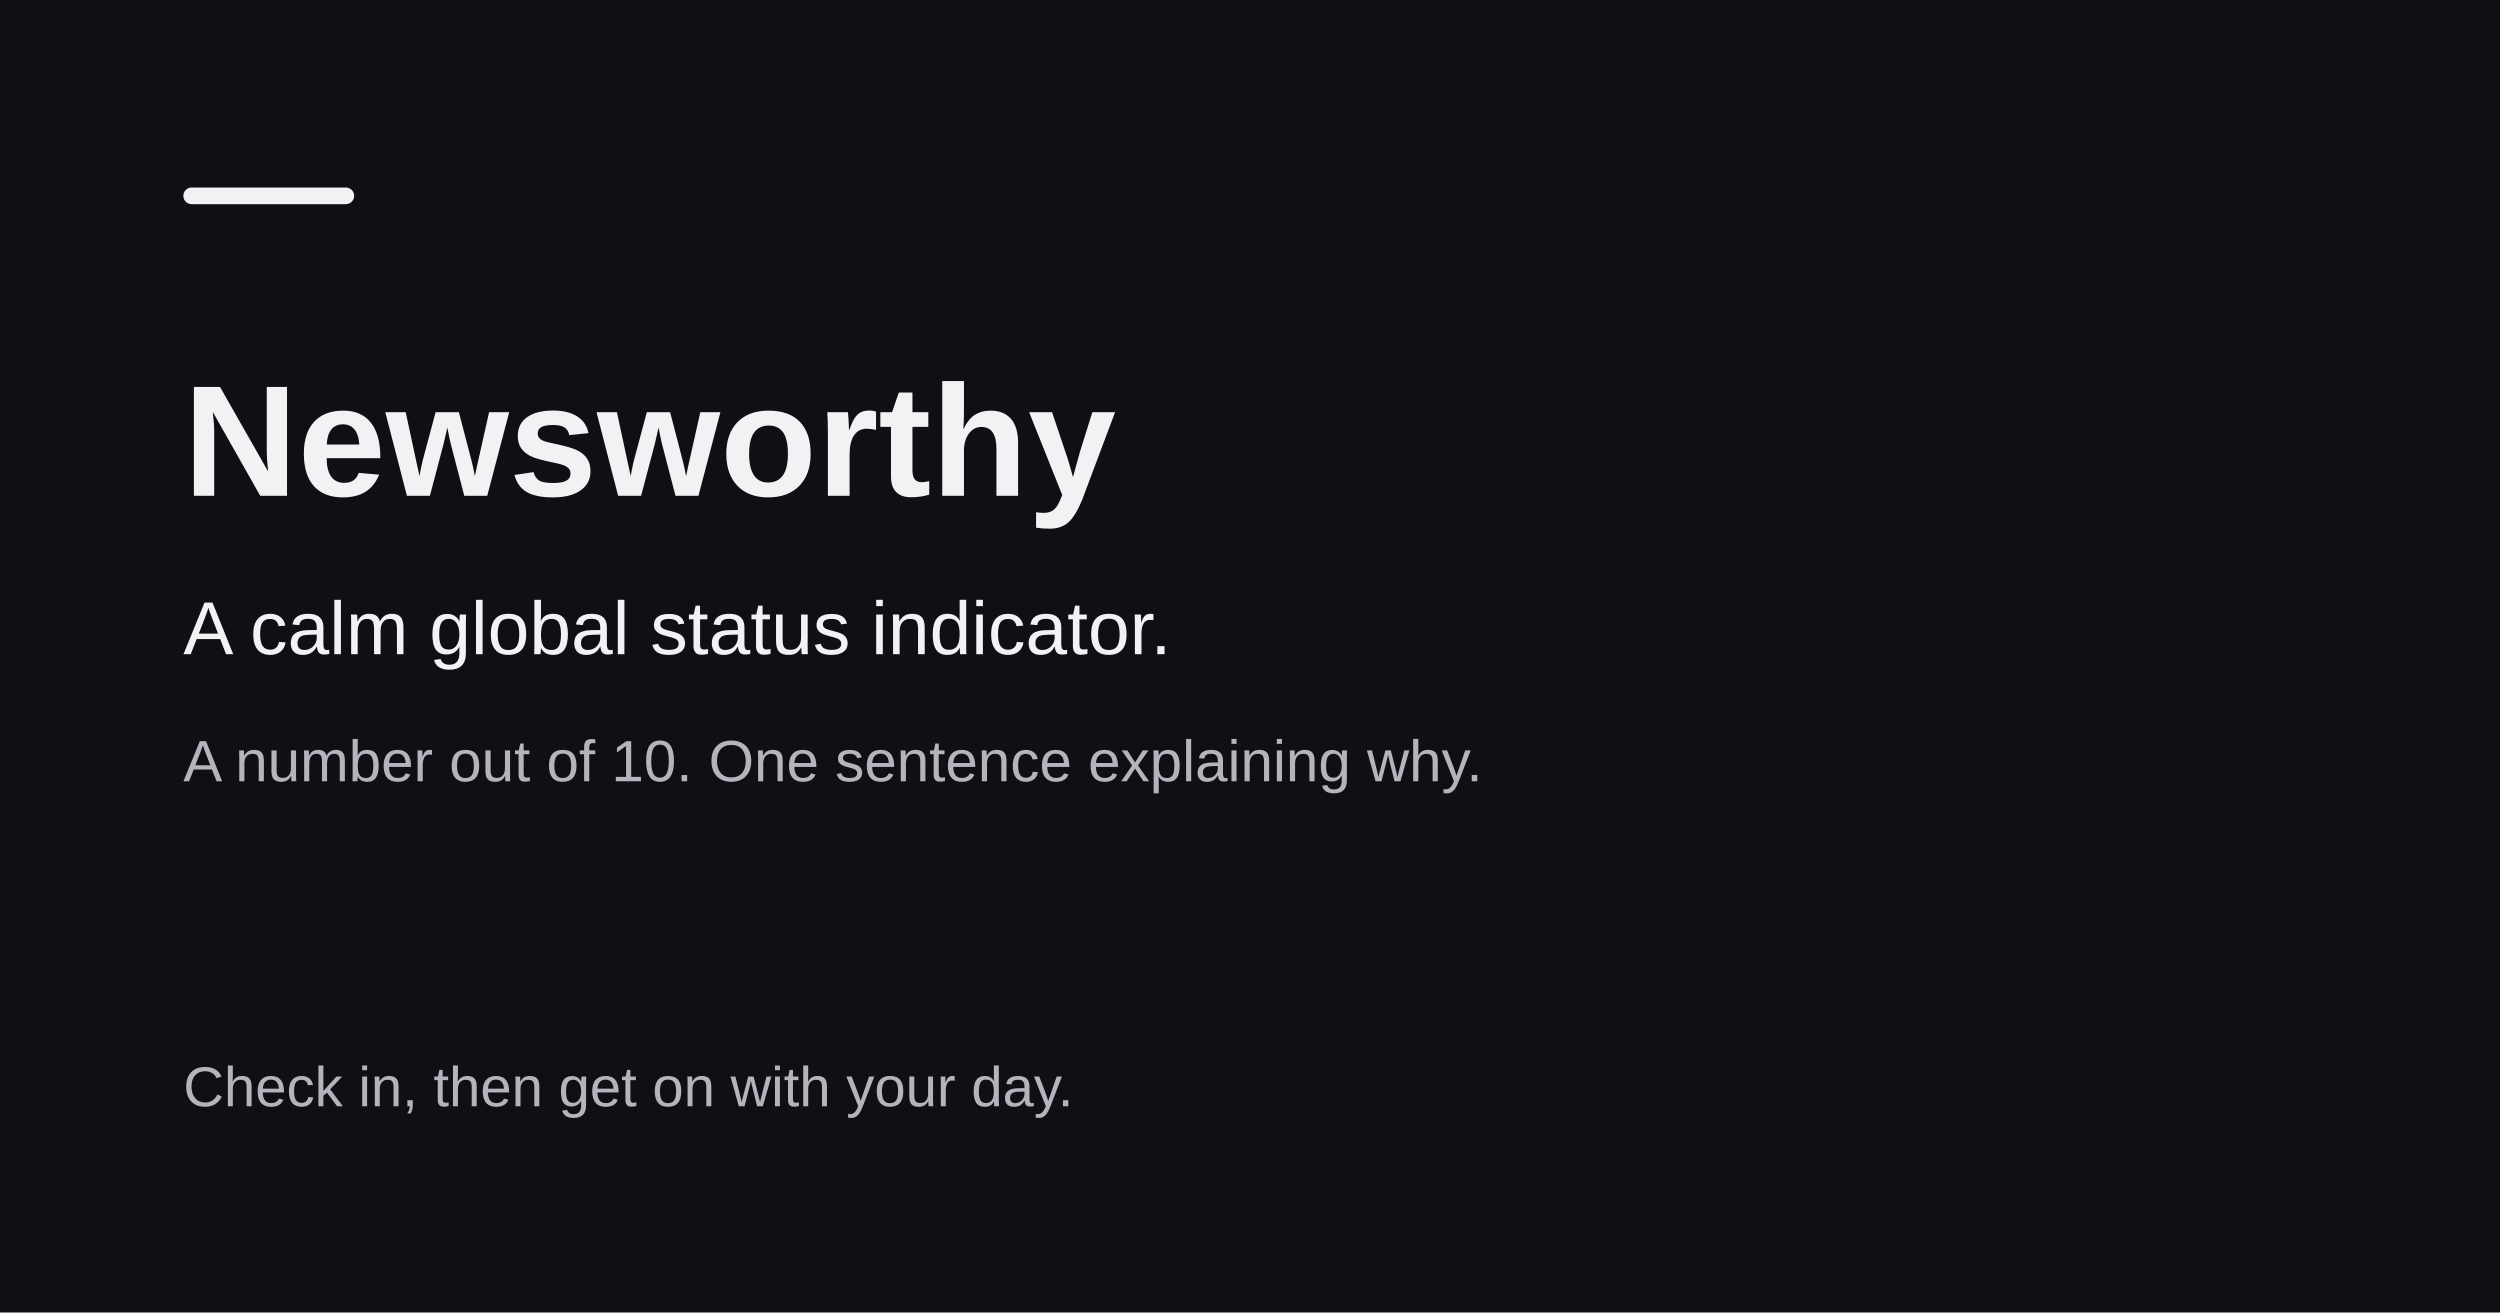
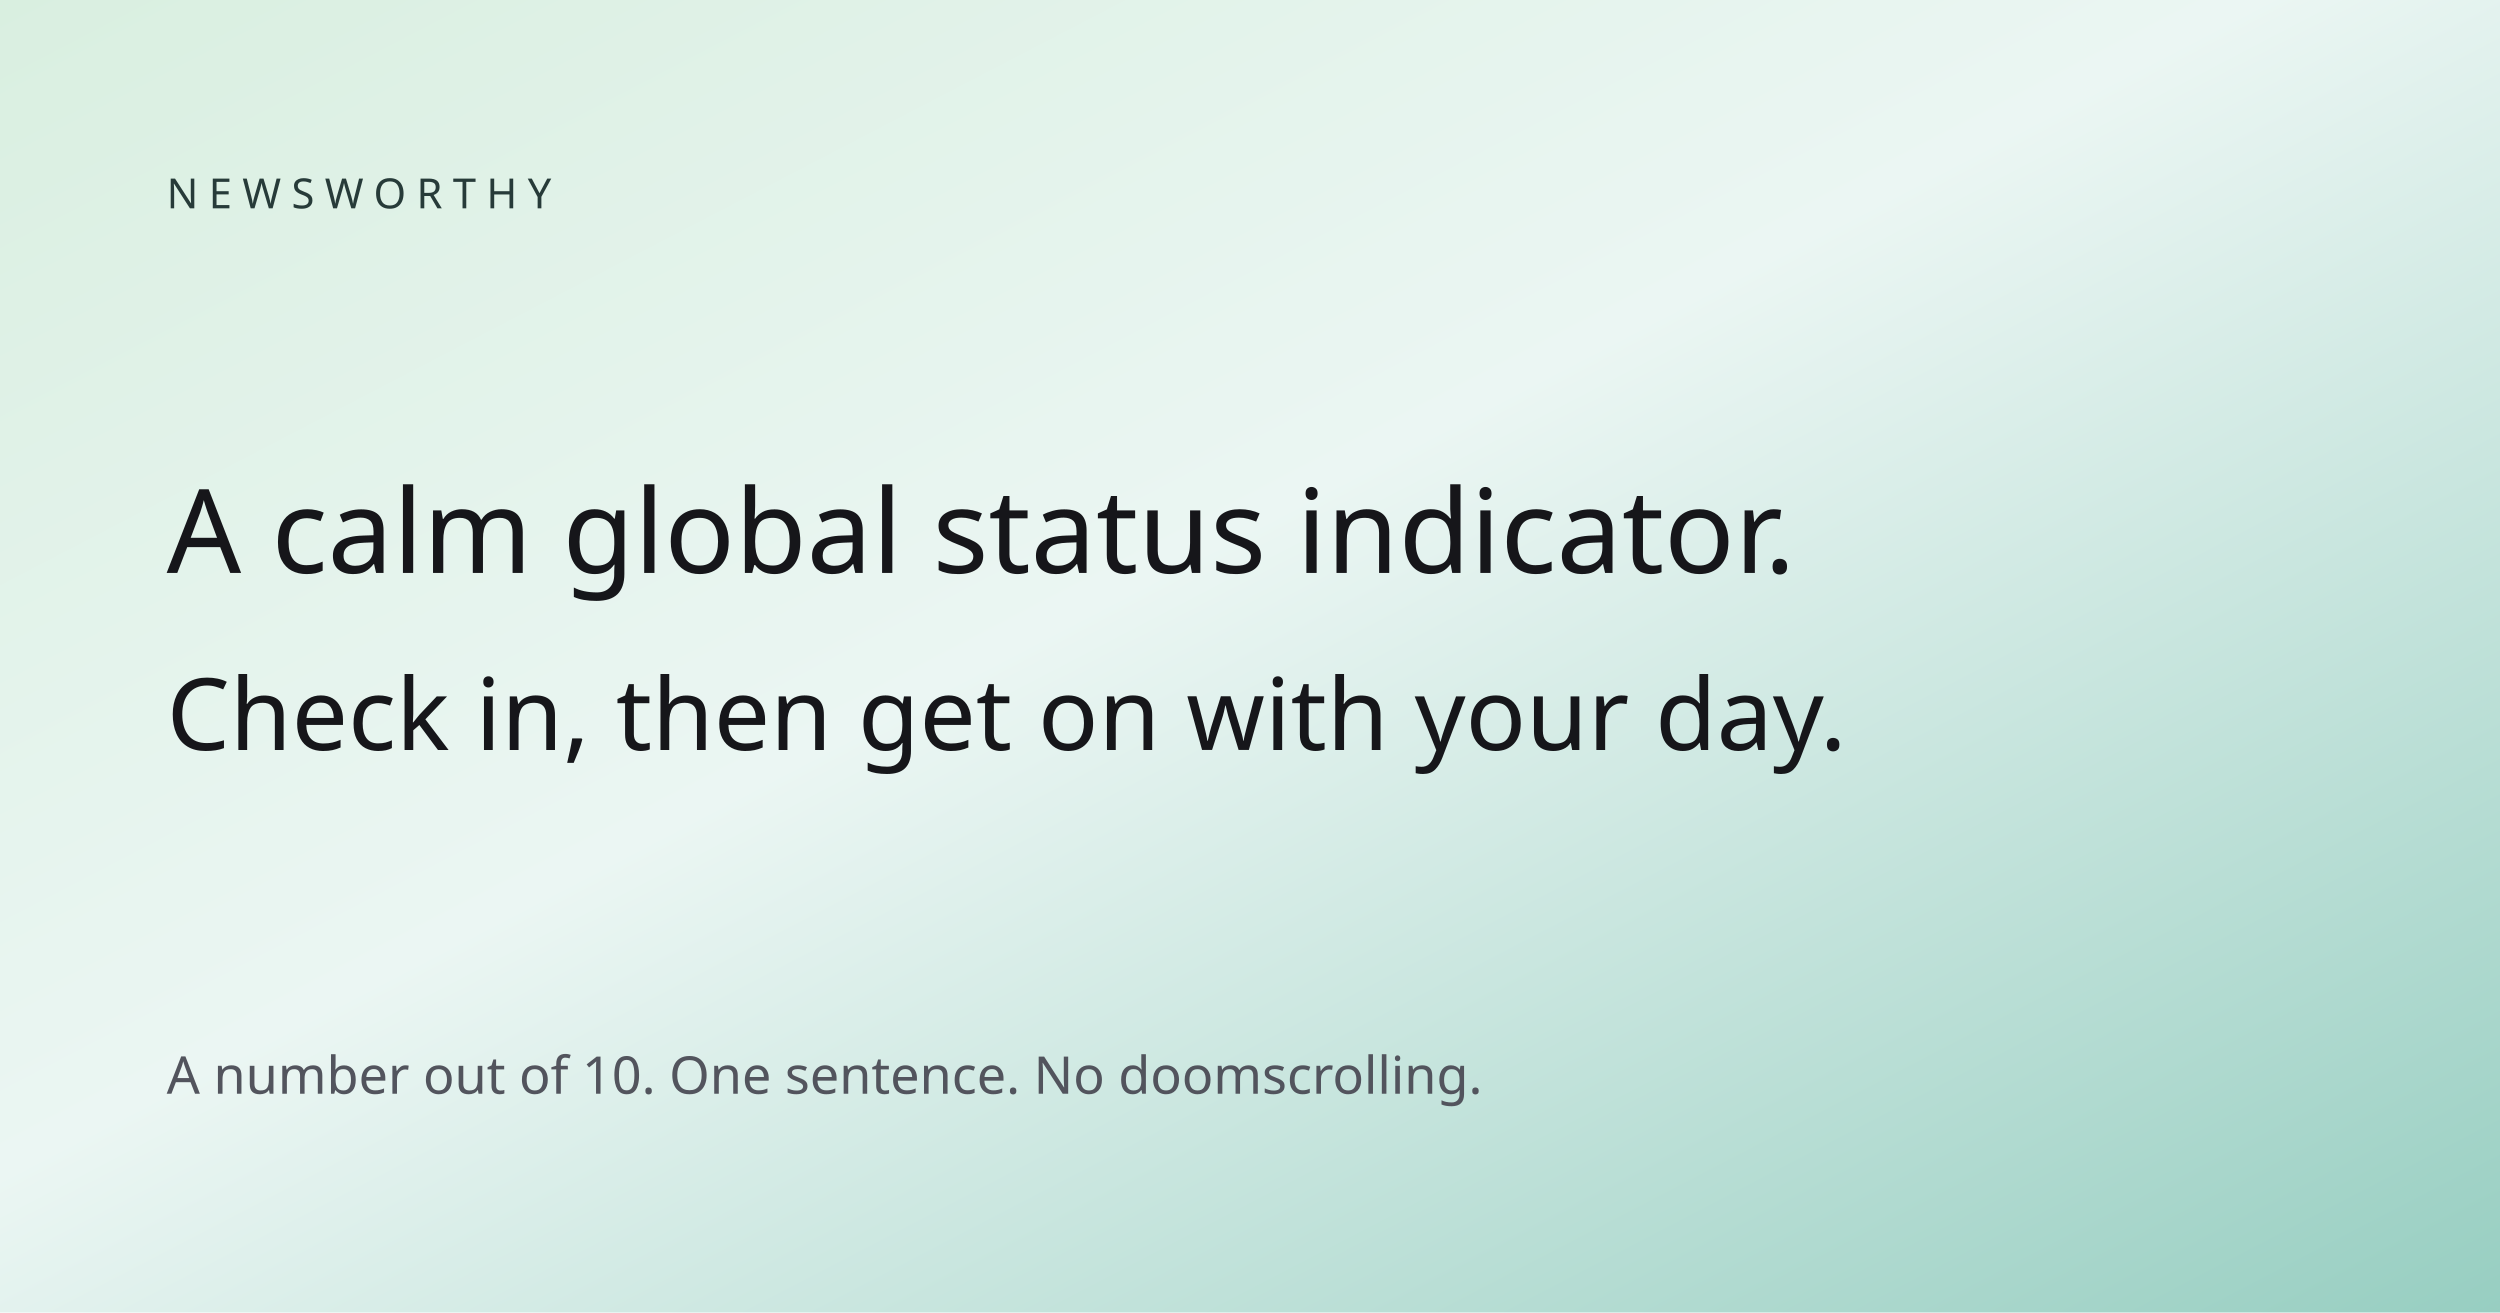
- <svg xmlns="http://www.w3.org/2000/svg" width="1200" height="630" viewBox="0 0 1200 630">
-   <rect width="1200" height="630" fill="#101014" />
-   <rect x="88" y="90" width="82" height="8" rx="4" fill="#f2f2f5" />
-   <g font-family="Arial, Helvetica, sans-serif" fill="#f2f2f5">
-     <text x="88" y="238" font-size="76" font-weight="600">Newsworthy</text>
-     <text x="88" y="314" font-size="36">A calm global status indicator.</text>
-     <text x="88" y="375" font-size="28" fill="#b4b4bf">A number out of 10. One sentence explaining why.</text>
-     <text x="88" y="531" font-size="27" fill="#b4b4bf">Check in, then get on with your day.</text>
+ <svg xmlns="http://www.w3.org/2000/svg" width="1200" height="630">
+   <defs>
+     <linearGradient id="bg" x2="1" y2="1">
+       <stop stop-color="#D9EFE0" />
+       <stop offset=".45" stop-color="#EBF6F3" />
+       <stop offset="1" stop-color="#97CEC1" />
+     </linearGradient>
+   </defs>
+   <rect width="1200" height="630" fill="url(#bg)" />
+   <g font-family="sans-serif" fill="#16161A">
+     <text x="80" y="100" font-size="20" letter-spacing="5" fill="#273B39">NEWSWORTHY</text>
+     <text x="80" y="275" font-size="56">A calm global status indicator.</text>
+     <text x="80" y="360" font-size="48">Check in, then get on with your day.</text>
+     <text x="80" y="525" font-size="25" fill="#52545D">A number out of 10. One sentence. No doomscrolling.</text>
  </g>
</svg>
